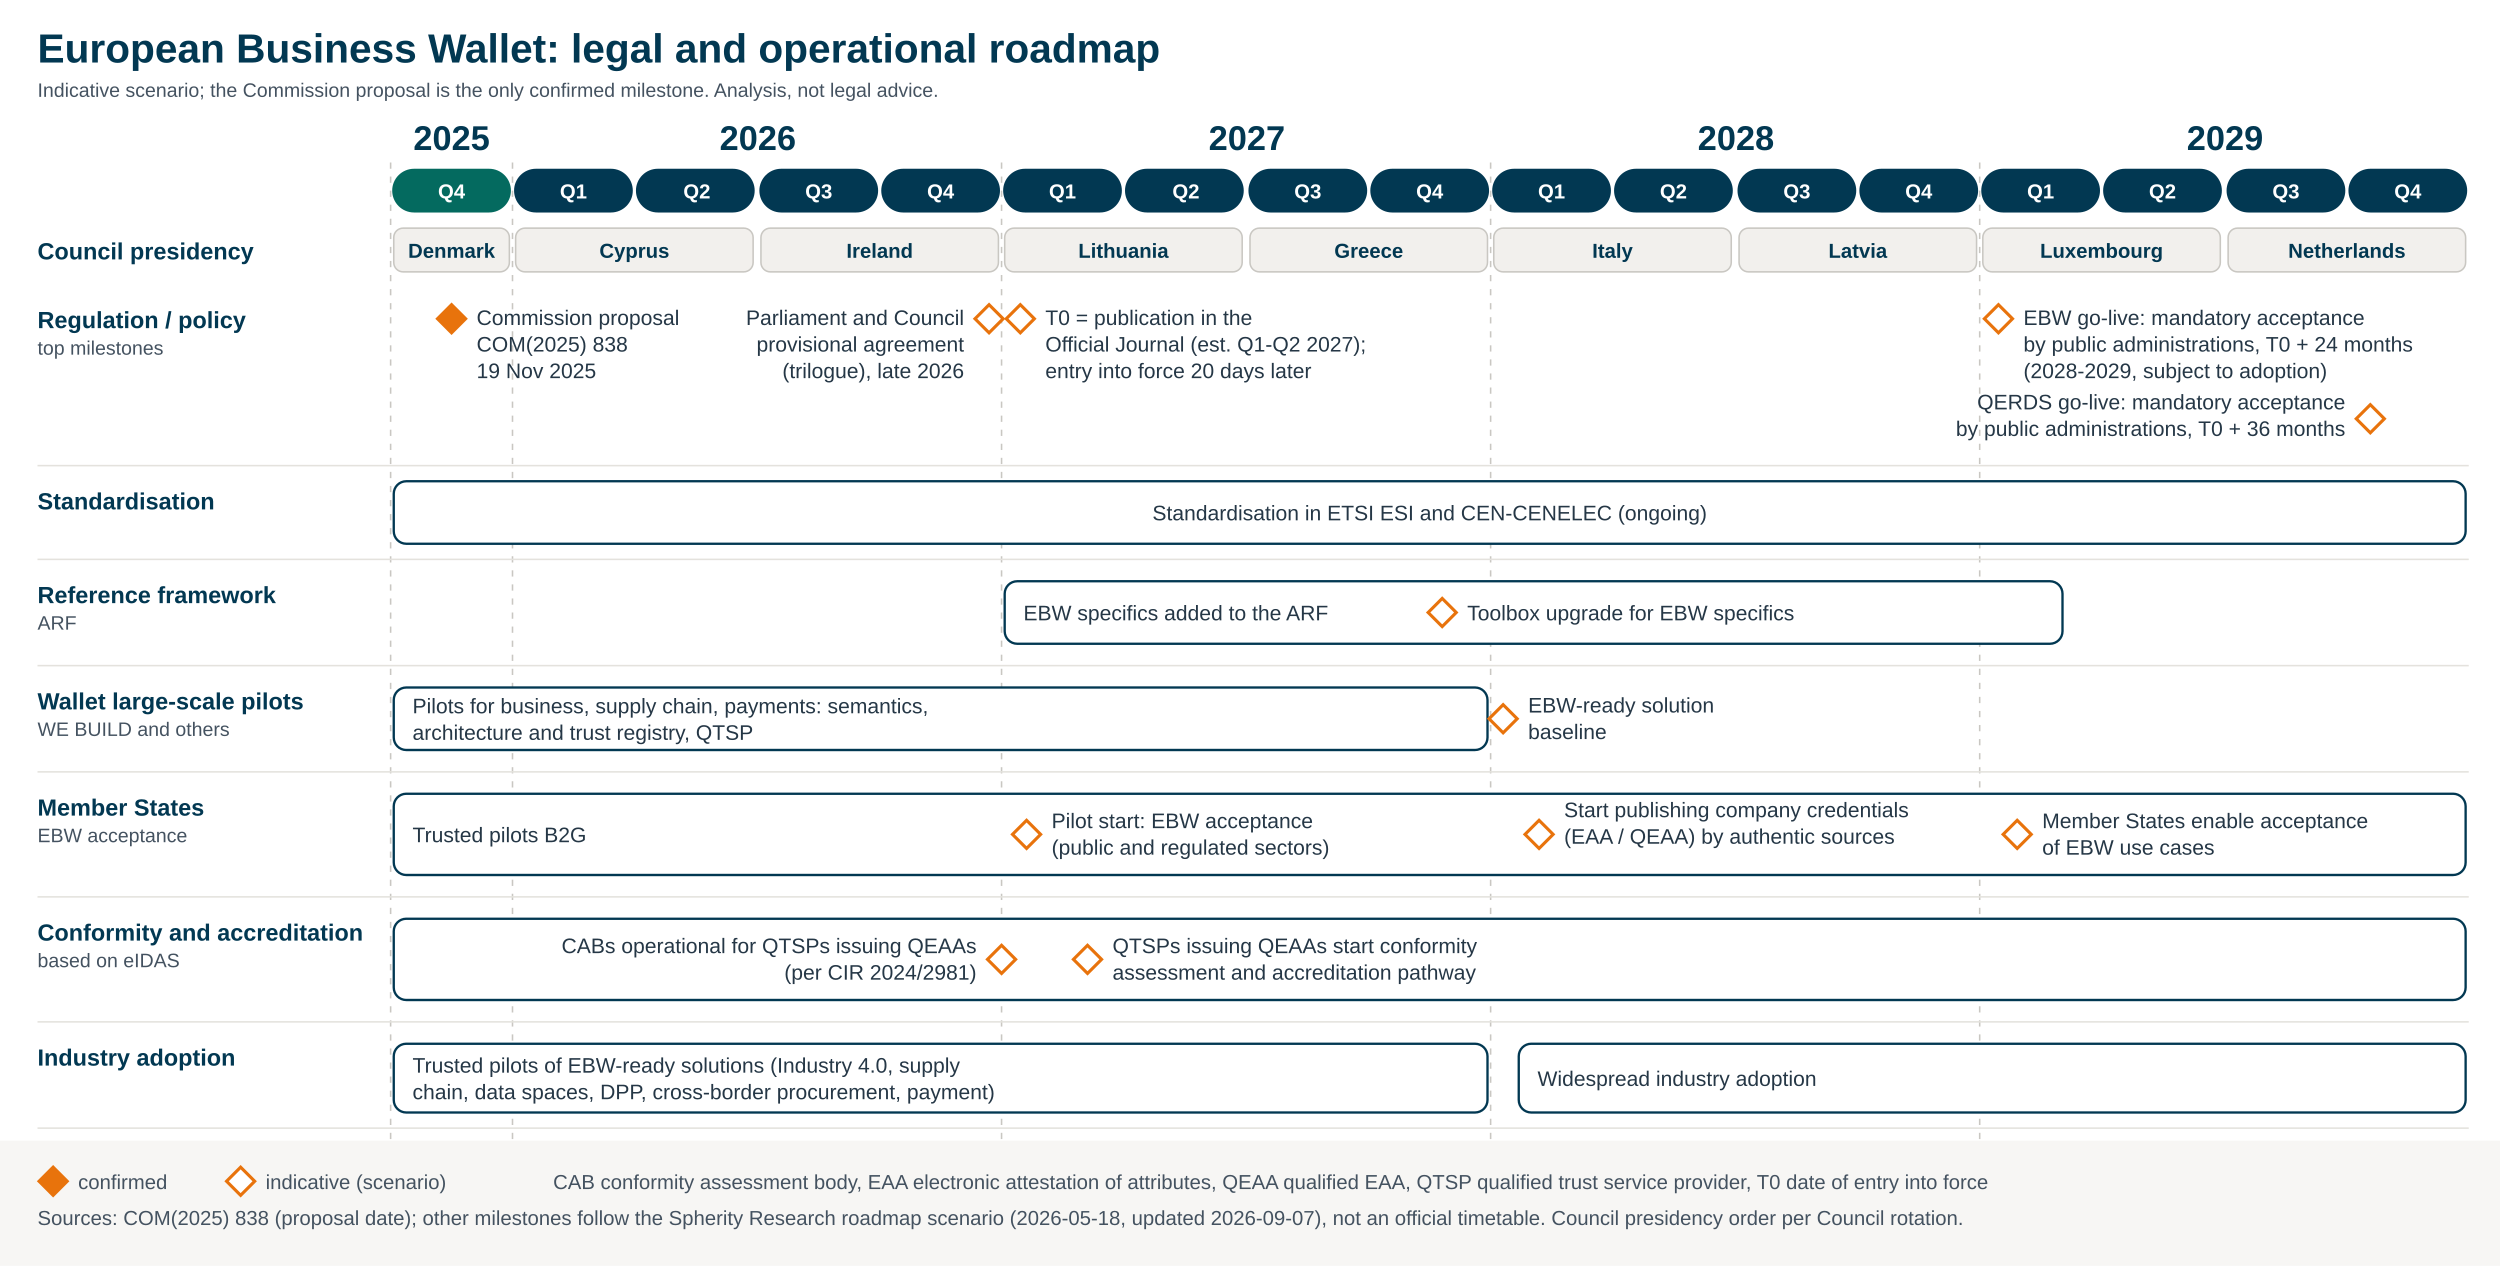
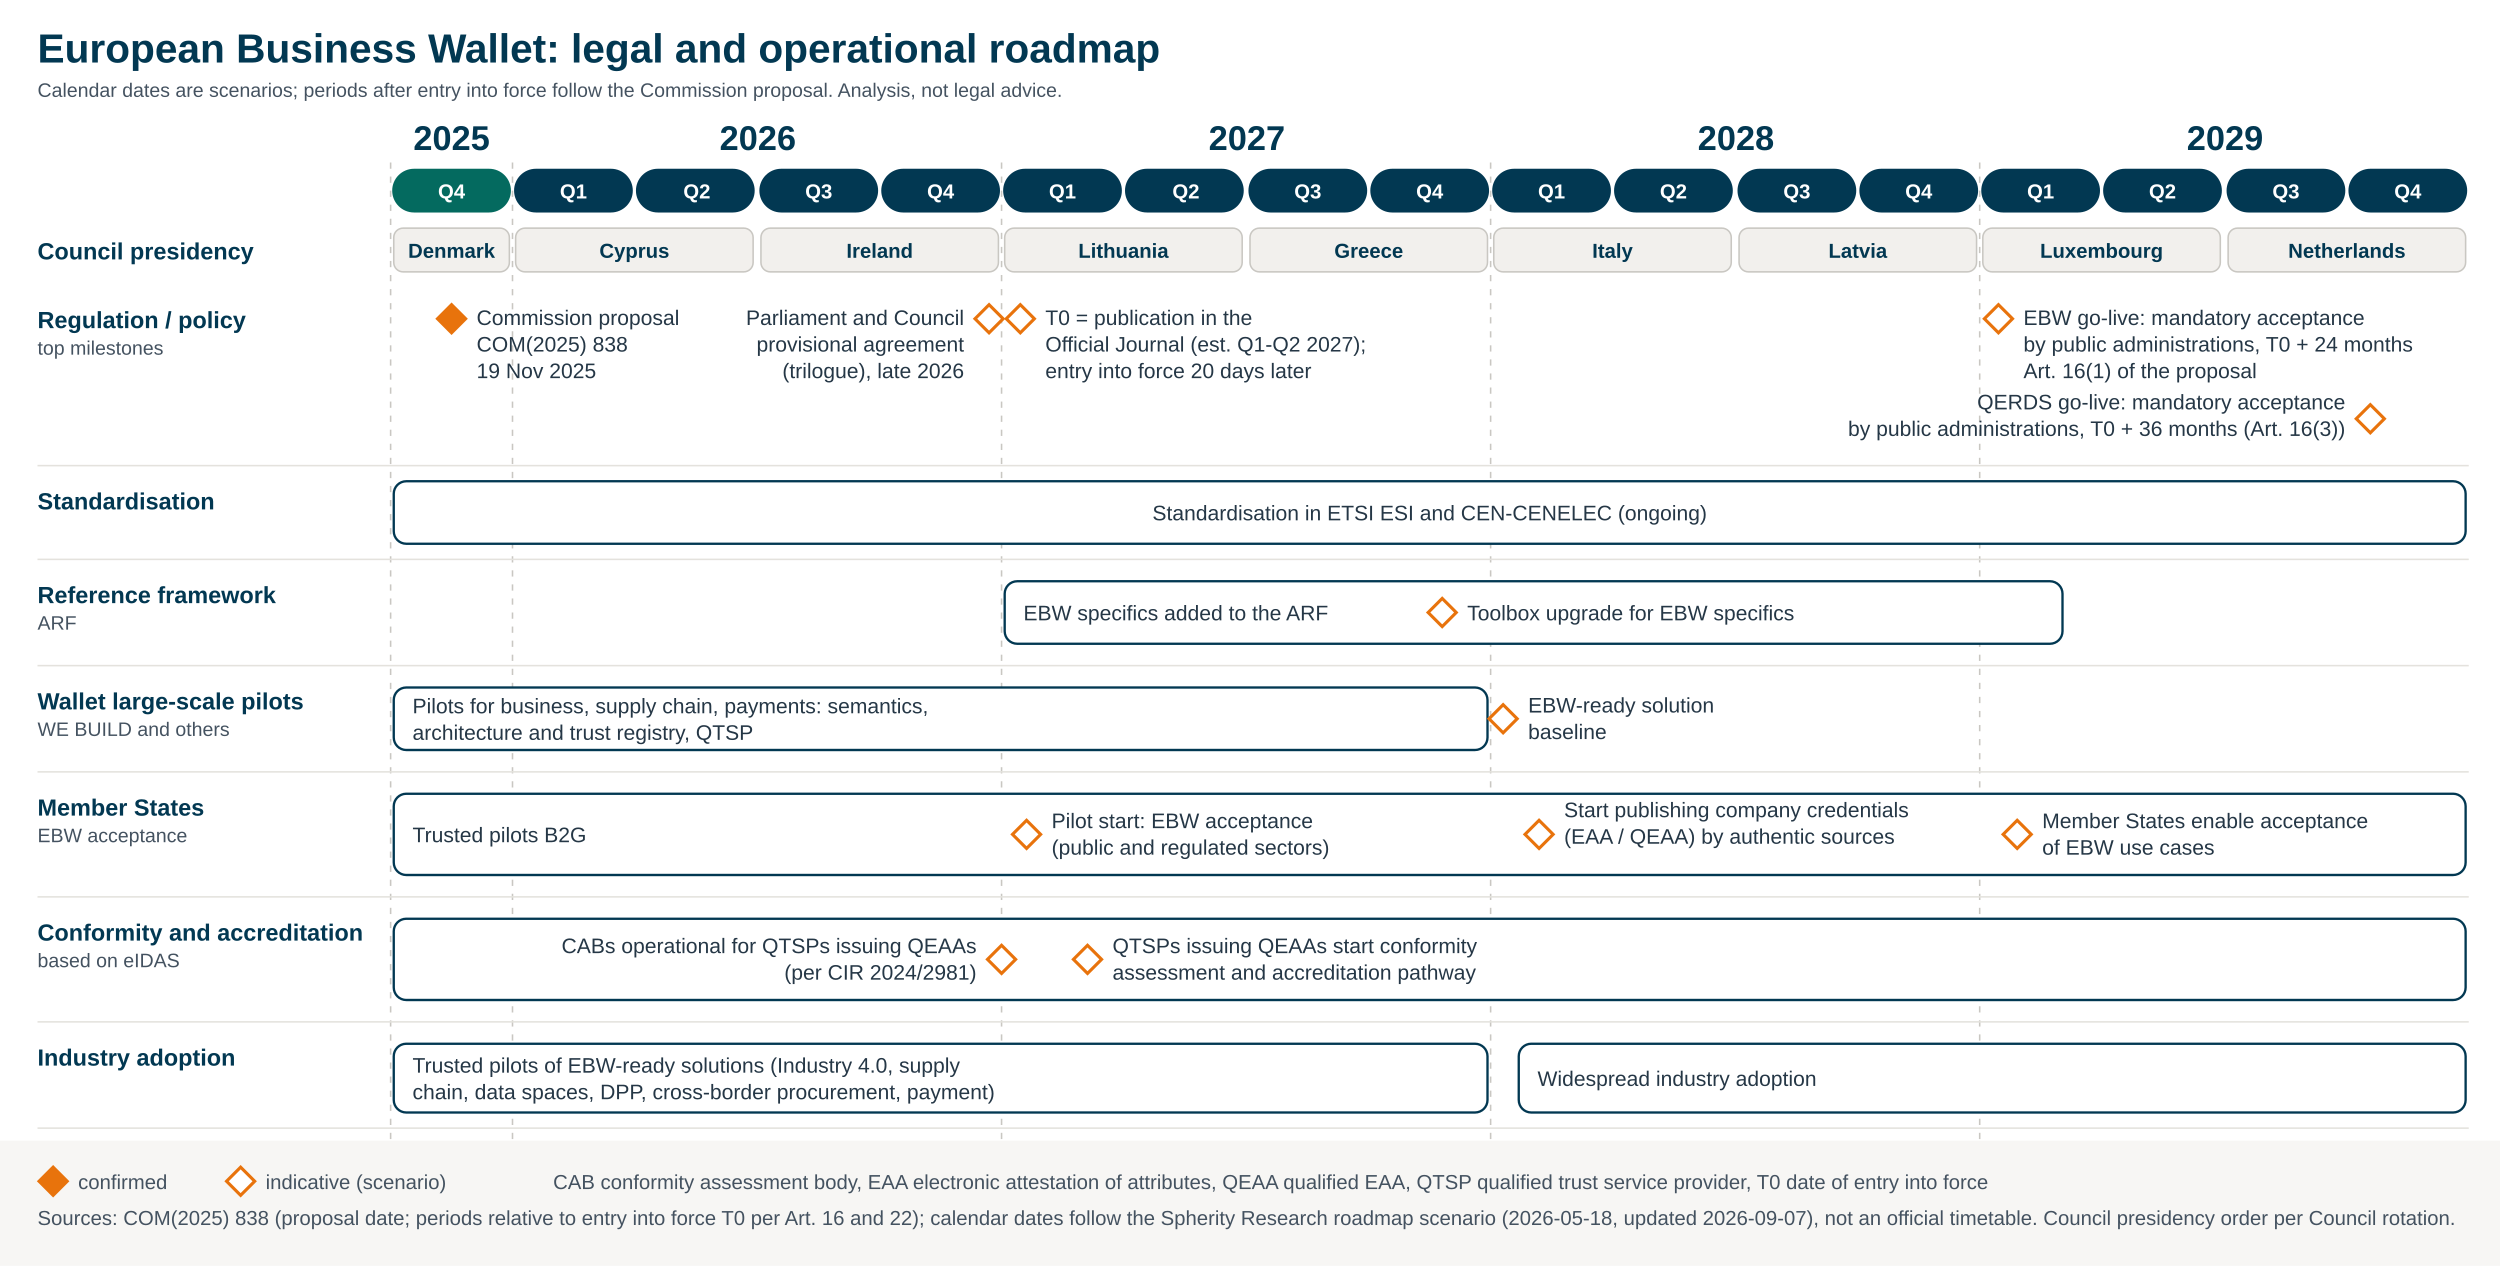
<svg xmlns="http://www.w3.org/2000/svg" viewBox="0 0 1600 810" width="1600" height="810" role="img" aria-labelledby="tm dm">
  <style>text{font-family:Archivo,Arial,sans-serif;fill:#253746}.t{font-size:26px;font-weight:700;fill:#023852}.lane{font-size:15px;font-weight:700;fill:#023852}.sub{font-size:12.5px;fill:#445260}.yr{font-size:22px;font-weight:700;fill:#023852}.q{font-size:13px;font-weight:600;fill:#fff}.bx{font-size:13.5px}.pres{font-size:13px;font-weight:600;fill:#023852}.leg{font-size:13px;fill:#445260}.grid{stroke:#C9C7C2;stroke-width:1;stroke-dasharray:4 5}</style>
  <rect width="1600" height="810" fill="#fff" />
  <text x="24" y="40" class="t">European Business Wallet: legal and operational roadmap</text>
-   <text x="24" y="62" class="sub">Indicative scenario; the Commission proposal is the only confirmed milestone. Analysis, not legal advice.</text>
+   <text x="24" y="62" class="sub">Calendar dates are scenarios; periods after entry into force follow the Commission proposal. Analysis, not legal advice.</text>
  <text x="289" y="96" class="yr" text-anchor="middle">2025</text>
  <line x1="250" y1="104" x2="250" y2="740" class="grid" />
  <text x="485" y="96" class="yr" text-anchor="middle">2026</text>
  <line x1="328" y1="104" x2="328" y2="740" class="grid" />
  <text x="798" y="96" class="yr" text-anchor="middle">2027</text>
  <line x1="641" y1="104" x2="641" y2="740" class="grid" />
  <text x="1111" y="96" class="yr" text-anchor="middle">2028</text>
  <line x1="954" y1="104" x2="954" y2="740" class="grid" />
  <text x="1424" y="96" class="yr" text-anchor="middle">2029</text>
  <line x1="1267" y1="104" x2="1267" y2="740" class="grid" />
  <rect x="251" y="108" width="76" height="28" rx="14" fill="#046A5F" />
  <text x="289" y="127" class="q" text-anchor="middle">Q4</text>
  <rect x="329" y="108" width="76" height="28" rx="14" fill="#023852" />
  <text x="367" y="127" class="q" text-anchor="middle">Q1</text>
  <rect x="407" y="108" width="76" height="28" rx="14" fill="#023852" />
  <text x="446" y="127" class="q" text-anchor="middle">Q2</text>
  <rect x="486" y="108" width="76" height="28" rx="14" fill="#023852" />
  <text x="524" y="127" class="q" text-anchor="middle">Q3</text>
  <rect x="564" y="108" width="76" height="28" rx="14" fill="#023852" />
  <text x="602" y="127" class="q" text-anchor="middle">Q4</text>
  <rect x="642" y="108" width="76" height="28" rx="14" fill="#023852" />
  <text x="680" y="127" class="q" text-anchor="middle">Q1</text>
  <rect x="720" y="108" width="76" height="28" rx="14" fill="#023852" />
  <text x="759" y="127" class="q" text-anchor="middle">Q2</text>
  <rect x="799" y="108" width="76" height="28" rx="14" fill="#023852" />
  <text x="837" y="127" class="q" text-anchor="middle">Q3</text>
  <rect x="877" y="108" width="76" height="28" rx="14" fill="#023852" />
  <text x="915" y="127" class="q" text-anchor="middle">Q4</text>
  <rect x="955" y="108" width="76" height="28" rx="14" fill="#023852" />
  <text x="993" y="127" class="q" text-anchor="middle">Q1</text>
  <rect x="1033" y="108" width="76" height="28" rx="14" fill="#023852" />
  <text x="1071" y="127" class="q" text-anchor="middle">Q2</text>
  <rect x="1112" y="108" width="76" height="28" rx="14" fill="#023852" />
  <text x="1150" y="127" class="q" text-anchor="middle">Q3</text>
  <rect x="1190" y="108" width="76" height="28" rx="14" fill="#023852" />
  <text x="1228" y="127" class="q" text-anchor="middle">Q4</text>
  <rect x="1268" y="108" width="76" height="28" rx="14" fill="#023852" />
  <text x="1306" y="127" class="q" text-anchor="middle">Q1</text>
  <rect x="1346" y="108" width="76" height="28" rx="14" fill="#023852" />
  <text x="1384" y="127" class="q" text-anchor="middle">Q2</text>
  <rect x="1425" y="108" width="76" height="28" rx="14" fill="#023852" />
  <text x="1463" y="127" class="q" text-anchor="middle">Q3</text>
  <rect x="1503" y="108" width="76" height="28" rx="14" fill="#023852" />
  <text x="1541" y="127" class="q" text-anchor="middle">Q4</text>
  <text x="24" y="166" class="lane">Council presidency</text>
  <rect x="252" y="146" width="74" height="28" rx="6" fill="#F2F0ED" stroke="#C9C7C2" />
  <text x="289" y="165" class="pres" text-anchor="middle">Denmark</text>
  <rect x="330" y="146" width="152" height="28" rx="6" fill="#F2F0ED" stroke="#C9C7C2" />
  <text x="406" y="165" class="pres" text-anchor="middle">Cyprus</text>
  <rect x="487" y="146" width="152" height="28" rx="6" fill="#F2F0ED" stroke="#C9C7C2" />
  <text x="563" y="165" class="pres" text-anchor="middle">Ireland</text>
  <rect x="643" y="146" width="152" height="28" rx="6" fill="#F2F0ED" stroke="#C9C7C2" />
  <text x="719" y="165" class="pres" text-anchor="middle">Lithuania</text>
  <rect x="800" y="146" width="152" height="28" rx="6" fill="#F2F0ED" stroke="#C9C7C2" />
  <text x="876" y="165" class="pres" text-anchor="middle">Greece</text>
  <rect x="956" y="146" width="152" height="28" rx="6" fill="#F2F0ED" stroke="#C9C7C2" />
  <text x="1032" y="165" class="pres" text-anchor="middle">Italy</text>
  <rect x="1113" y="146" width="152" height="28" rx="6" fill="#F2F0ED" stroke="#C9C7C2" />
  <text x="1189" y="165" class="pres" text-anchor="middle">Latvia</text>
  <rect x="1269" y="146" width="152" height="28" rx="6" fill="#F2F0ED" stroke="#C9C7C2" />
  <text x="1345" y="165" class="pres" text-anchor="middle">Luxembourg</text>
  <rect x="1426" y="146" width="152" height="28" rx="6" fill="#F2F0ED" stroke="#C9C7C2" />
  <text x="1502" y="165" class="pres" text-anchor="middle">Netherlands</text>
  <text x="24" y="210" class="lane">Regulation / policy</text>
  <text x="24" y="227" class="sub">top milestones</text>
  <text x="24" y="326" class="lane">Standardisation</text>
  <text x="24" y="386" class="lane">Reference framework</text>
  <text x="24" y="403" class="sub">ARF</text>
  <text x="24" y="454" class="lane">Wallet large-scale pilots</text>
  <text x="24" y="471" class="sub">WE BUILD and others</text>
  <text x="24" y="522" class="lane">Member States</text>
  <text x="24" y="539" class="sub">EBW acceptance</text>
  <text x="24" y="602" class="lane">Conformity and accreditation</text>
  <text x="24" y="619" class="sub">based on eIDAS</text>
  <text x="24" y="682" class="lane">Industry adoption</text>
  <line x1="24" y1="298" x2="1580" y2="298" stroke="#E4E2DD" />
  <line x1="24" y1="358" x2="1580" y2="358" stroke="#E4E2DD" />
  <line x1="24" y1="426" x2="1580" y2="426" stroke="#E4E2DD" />
  <line x1="24" y1="494" x2="1580" y2="494" stroke="#E4E2DD" />
  <line x1="24" y1="574" x2="1580" y2="574" stroke="#E4E2DD" />
  <line x1="24" y1="654" x2="1580" y2="654" stroke="#E4E2DD" />
  <line x1="24" y1="722" x2="1580" y2="722" stroke="#E4E2DD" />
  <path d="M289 195 L298 204 L289 213 L280 204 Z" fill="#E8730C" stroke="#E8730C" stroke-width="2" />
  <text x="305" y="208" class="bx" text-anchor="start">Commission proposal</text>
  <text x="305" y="225" class="bx" text-anchor="start">COM(2025) 838</text>
  <text x="305" y="242" class="bx" text-anchor="start">19 Nov 2025</text>
  <path d="M633 195 L642 204 L633 213 L624 204 Z" fill="#fff" stroke="#E8730C" stroke-width="2" />
  <text x="617" y="208" class="bx" text-anchor="end">Parliament and Council</text>
  <text x="617" y="225" class="bx" text-anchor="end">provisional agreement</text>
  <text x="617" y="242" class="bx" text-anchor="end">(trilogue), late 2026</text>
  <path d="M653 195 L662 204 L653 213 L644 204 Z" fill="#fff" stroke="#E8730C" stroke-width="2" />
  <text x="669" y="208" class="bx" text-anchor="start">T0 = publication in the</text>
  <text x="669" y="225" class="bx" text-anchor="start">Official Journal (est. Q1-Q2 2027);</text>
  <text x="669" y="242" class="bx" text-anchor="start">entry into force 20 days later</text>
  <path d="M1279 195 L1288 204 L1279 213 L1270 204 Z" fill="#fff" stroke="#E8730C" stroke-width="2" />
  <text x="1295" y="208" class="bx" text-anchor="start">EBW go-live: mandatory acceptance</text>
  <text x="1295" y="225" class="bx" text-anchor="start">by public administrations, T0 + 24 months</text>
-   <text x="1295" y="242" class="bx" text-anchor="start">(2028-2029, subject to adoption)</text>
+   <text x="1295" y="242" class="bx" text-anchor="start">Art. 16(1) of the proposal</text>
  <path d="M1517 259 L1526 268 L1517 277 L1508 268 Z" fill="#fff" stroke="#E8730C" stroke-width="2" />
  <text x="1501" y="262" class="bx" text-anchor="end">QERDS go-live: mandatory acceptance</text>
-   <text x="1501" y="279" class="bx" text-anchor="end">by public administrations, T0 + 36 months</text>
+   <text x="1501" y="279" class="bx" text-anchor="end">by public administrations, T0 + 36 months (Art. 16(3))</text>
  <rect x="252" y="308" width="1326" height="40" rx="8" fill="#fff" stroke="#023852" stroke-width="1.5" />
  <text x="915" y="333" class="bx" text-anchor="middle">Standardisation in ETSI ESI and CEN-CENELEC (ongoing)</text>
  <rect x="643" y="372" width="677" height="40" rx="8" fill="#fff" stroke="#023852" stroke-width="1.5" />
  <text x="655" y="397" class="bx" text-anchor="start">EBW specifics added to the ARF</text>
  <path d="M923 383 L932 392 L923 401 L914 392 Z" fill="#fff" stroke="#E8730C" stroke-width="2" />
  <text x="939" y="397" class="bx" text-anchor="start">Toolbox upgrade for EBW specifics</text>
  <rect x="252" y="440" width="700" height="40" rx="8" fill="#fff" stroke="#023852" stroke-width="1.5" />
  <text x="264" y="456.5" class="bx" text-anchor="start">Pilots for business, supply chain, payments: semantics,</text>
  <text x="264" y="473.5" class="bx" text-anchor="start">architecture and trust registry, QTSP</text>
  <path d="M962 451 L971 460 L962 469 L953 460 Z" fill="#fff" stroke="#E8730C" stroke-width="2" />
  <text x="978" y="456" class="bx" text-anchor="start">EBW-ready solution</text>
  <text x="978" y="473" class="bx" text-anchor="start">baseline</text>
  <rect x="252" y="508" width="1326" height="52" rx="8" fill="#fff" stroke="#023852" stroke-width="1.5" />
  <text x="264" y="539" class="bx" text-anchor="start">Trusted pilots B2G</text>
  <path d="M657 525 L666 534 L657 543 L648 534 Z" fill="#fff" stroke="#E8730C" stroke-width="2" />
  <text x="673" y="530" class="bx" text-anchor="start">Pilot start: EBW acceptance</text>
  <text x="673" y="547" class="bx" text-anchor="start">(public and regulated sectors)</text>
  <path d="M985 525 L994 534 L985 543 L976 534 Z" fill="#fff" stroke="#E8730C" stroke-width="2" />
  <text x="1001" y="523" class="bx" text-anchor="start">Start publishing company credentials</text>
  <text x="1001" y="540" class="bx" text-anchor="start">(EAA / QEAA) by authentic sources</text>
  <path d="M1291 525 L1300 534 L1291 543 L1282 534 Z" fill="#fff" stroke="#E8730C" stroke-width="2" />
  <text x="1307" y="530" class="bx" text-anchor="start">Member States enable acceptance</text>
  <text x="1307" y="547" class="bx" text-anchor="start">of EBW use cases</text>
  <rect x="252" y="588" width="1326" height="52" rx="8" fill="#fff" stroke="#023852" stroke-width="1.5" />
  <path d="M641 605 L650 614 L641 623 L632 614 Z" fill="#fff" stroke="#E8730C" stroke-width="2" />
  <text x="625" y="610" class="bx" text-anchor="end">CABs operational for QTSPs issuing QEAAs</text>
  <text x="625" y="627" class="bx" text-anchor="end">(per CIR 2024/2981)</text>
  <path d="M696 605 L705 614 L696 623 L687 614 Z" fill="#fff" stroke="#E8730C" stroke-width="2" />
  <text x="712" y="610" class="bx" text-anchor="start">QTSPs issuing QEAAs start conformity</text>
  <text x="712" y="627" class="bx" text-anchor="start">assessment and accreditation pathway</text>
  <rect x="252" y="668" width="700" height="44" rx="8" fill="#fff" stroke="#023852" stroke-width="1.5" />
  <text x="264" y="686.5" class="bx" text-anchor="start">Trusted pilots of EBW-ready solutions (Industry 4.0, supply</text>
  <text x="264" y="703.5" class="bx" text-anchor="start">chain, data spaces, DPP, cross-border procurement, payment)</text>
  <rect x="972" y="668" width="606" height="44" rx="8" fill="#fff" stroke="#023852" stroke-width="1.5" />
  <text x="984" y="695.0" class="bx" text-anchor="start">Widespread industry adoption</text>
  <rect x="0" y="730" width="1600" height="80" fill="#F7F6F4" />
  <path d="M34 747 L43 756 L34 765 L25 756 Z" fill="#E8730C" stroke="#E8730C" stroke-width="2" />
  <text x="50" y="761" class="leg">confirmed</text>
  <path d="M154 747 L163 756 L154 765 L145 756 Z" fill="#fff" stroke="#E8730C" stroke-width="2" />
  <text x="170" y="761" class="leg">indicative (scenario)</text>
  <text x="354" y="761" class="leg">CAB conformity assessment body, EAA electronic attestation of attributes, QEAA qualified EAA, QTSP qualified trust service provider, T0 date of entry into force</text>
-   <text x="24" y="784" class="leg">Sources: COM(2025) 838 (proposal date); other milestones follow the Spherity Research roadmap scenario (2026-05-18, updated 2026-09-07), not an official timetable. Council presidency order per Council rotation.</text>
+   <text x="24" y="784" class="leg">Sources: COM(2025) 838 (proposal date; periods relative to entry into force T0 per Art. 16 and 22); calendar dates follow the Spherity Research roadmap scenario (2026-05-18, updated 2026-09-07), not an official timetable. Council presidency order per Council rotation.</text>
</svg>
